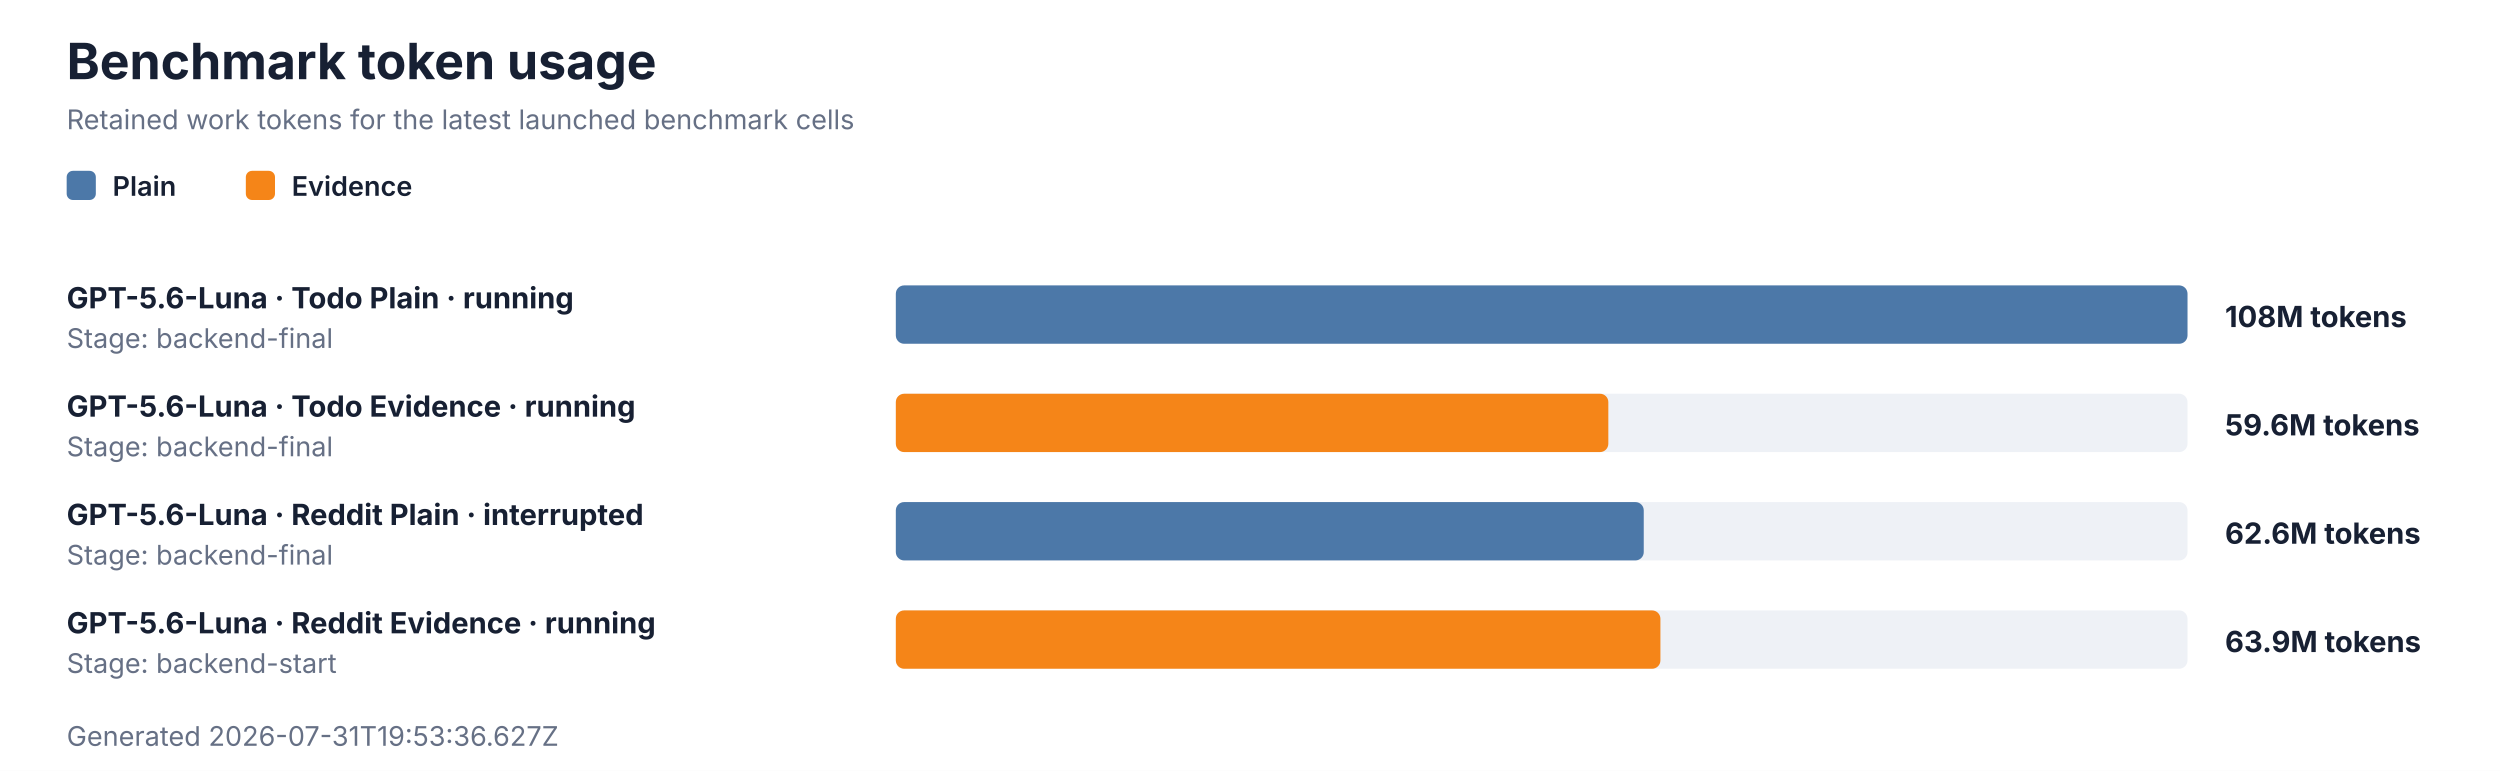
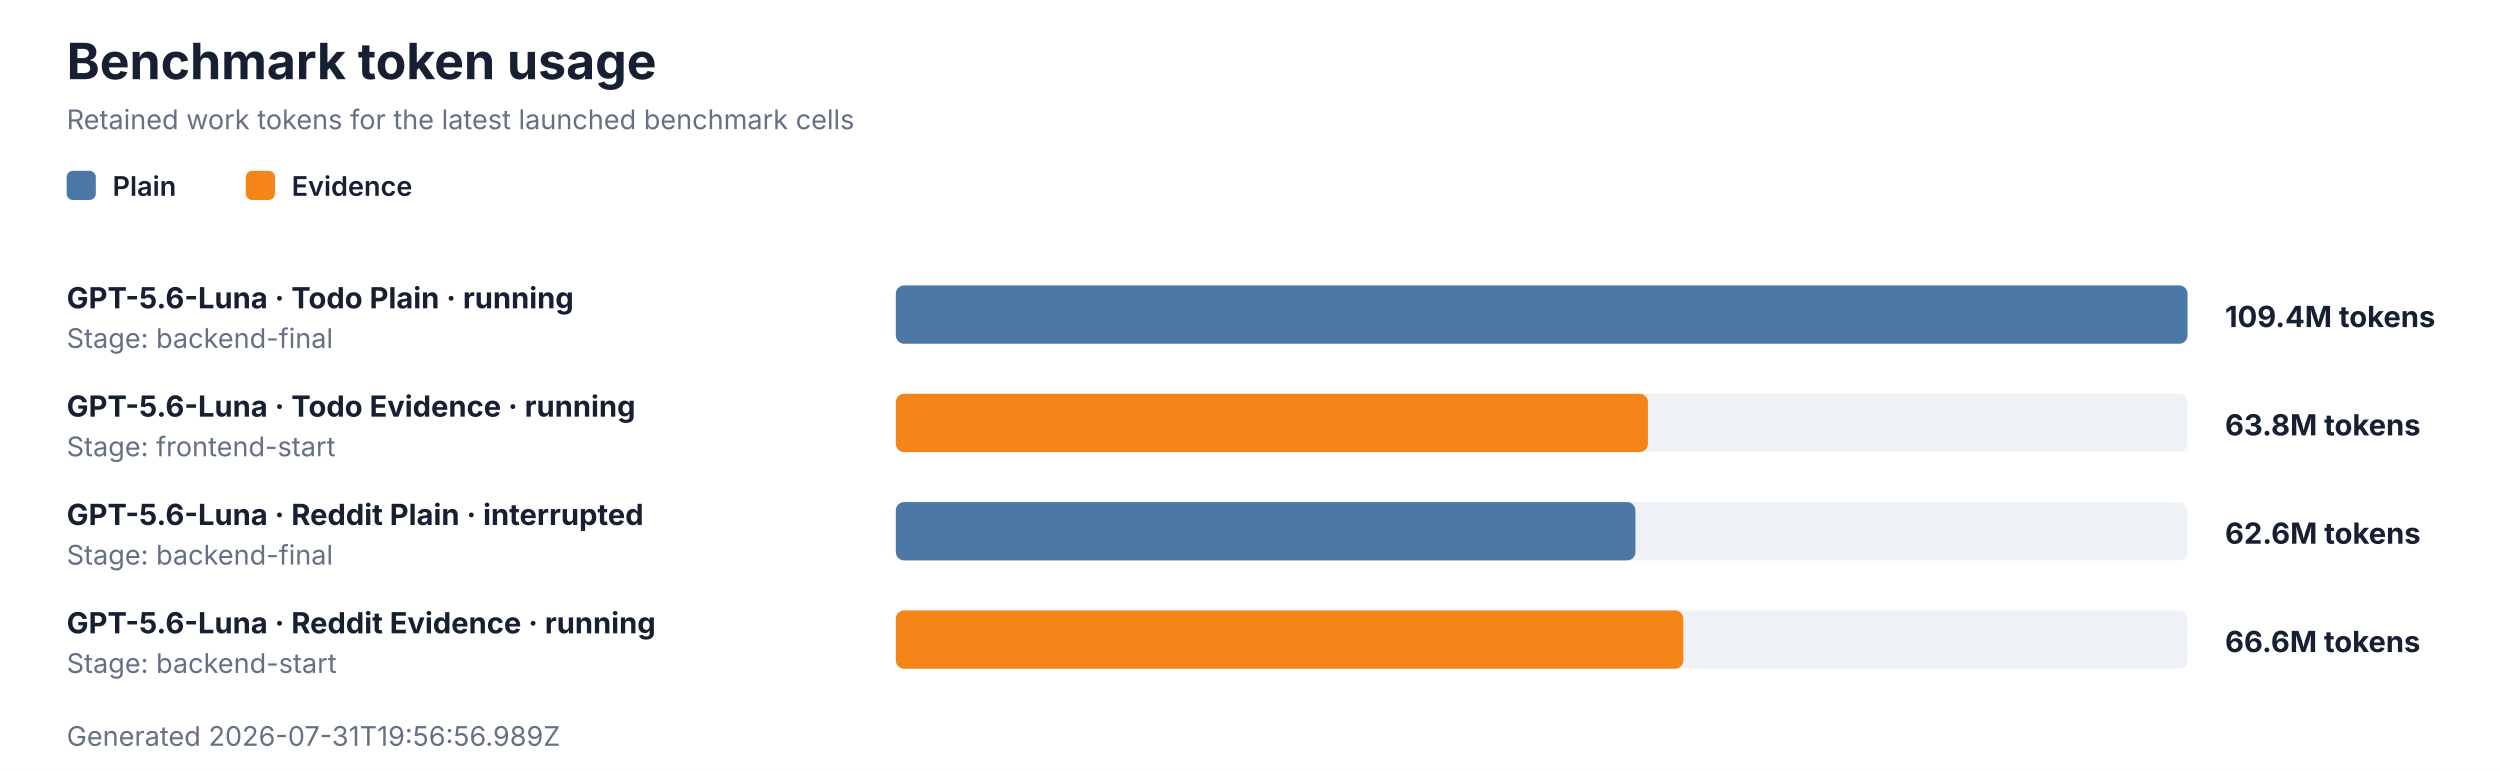
<svg xmlns="http://www.w3.org/2000/svg" role="img" aria-labelledby="title description" viewBox="0 0 1200 370" width="1200" height="370">
  <style>
  text { font-family: Inter, ui-sans-serif, system-ui, -apple-system, BlinkMacSystemFont, 'Segoe UI', sans-serif; fill: #172033; }
  .title { font-size: 24px; font-weight: 700; }
  .subtitle, .stage, .generated { font-size: 13px; fill: #667085; }
  .label { font-size: 14px; font-weight: 650; }
  .value { font-size: 14px; font-weight: 700; }
  .legend { font-size: 13px; font-weight: 600; }
  .empty { font-size: 15px; fill: #667085; }
  .track { fill: #eef1f6; }
</style>
  <rect width="1200" height="370" fill="#ffffff" />
  <text x="32" y="38" class="title">Benchmark token usage</text>
  <text x="32" y="62" class="subtitle">Retained work tokens for the latest launched benchmark cells</text>
  <rect x="32" y="82" width="14" height="14" rx="3" fill="#4c78a8" />
  <text x="54" y="94" class="legend">Plain</text>
  <rect x="118" y="82" width="14" height="14" rx="3" fill="#f58518" />
  <text x="140" y="94" class="legend">Evidence</text>
  <text x="32" y="148" class="label">GPT-5.6-Luna · Todo Plain · running</text>
  <text x="32" y="167" class="stage">Stage: backend-final</text>
  <rect x="430" y="137" width="620" height="28" rx="4" class="track" />
  <rect x="430" y="137" width="620" height="28" rx="4" fill="#4c78a8" />
-   <text x="1068" y="157" class="value">108M tokens</text>
+   <text x="1068" y="157" class="value">109.4M tokens</text>
  <text x="32" y="200" class="label">GPT-5.6-Luna · Todo Evidence · running</text>
-   <text x="32" y="219" class="stage">Stage: backend-final</text>
+   <text x="32" y="219" class="stage">Stage: frontend-start</text>
  <rect x="430" y="189" width="620" height="28" rx="4" class="track" />
-   <rect x="430" y="189" width="342" height="28" rx="4" fill="#f58518" />
-   <text x="1068" y="209" class="value">59.6M tokens</text>
+   <rect x="430" y="189" width="361" height="28" rx="4" fill="#f58518" />
+   <text x="1068" y="209" class="value">63.8M tokens</text>
  <text x="32" y="252" class="label">GPT-5.6-Luna · Reddit Plain · interrupted</text>
  <text x="32" y="271" class="stage">Stage: backend-final</text>
  <rect x="430" y="241" width="620" height="28" rx="4" class="track" />
-   <rect x="430" y="241" width="359" height="28" rx="4" fill="#4c78a8" />
+   <rect x="430" y="241" width="355" height="28" rx="4" fill="#4c78a8" />
  <text x="1068" y="261" class="value">62.6M tokens</text>
  <text x="32" y="304" class="label">GPT-5.6-Luna · Reddit Evidence · running</text>
  <text x="32" y="323" class="stage">Stage: backend-start</text>
  <rect x="430" y="293" width="620" height="28" rx="4" class="track" />
-   <rect x="430" y="293" width="367" height="28" rx="4" fill="#f58518" />
-   <text x="1068" y="313" class="value">63.9M tokens</text>
-   <text x="32" y="358" class="generated">Generated 2026-07-31T19:53:36.627Z</text>
+   <rect x="430" y="293" width="378" height="28" rx="4" fill="#f58518" />
+   <text x="1068" y="313" class="value">66.6M tokens</text>
+   <text x="32" y="358" class="generated">Generated 2026-07-31T19:56:56.989Z</text>
</svg>
